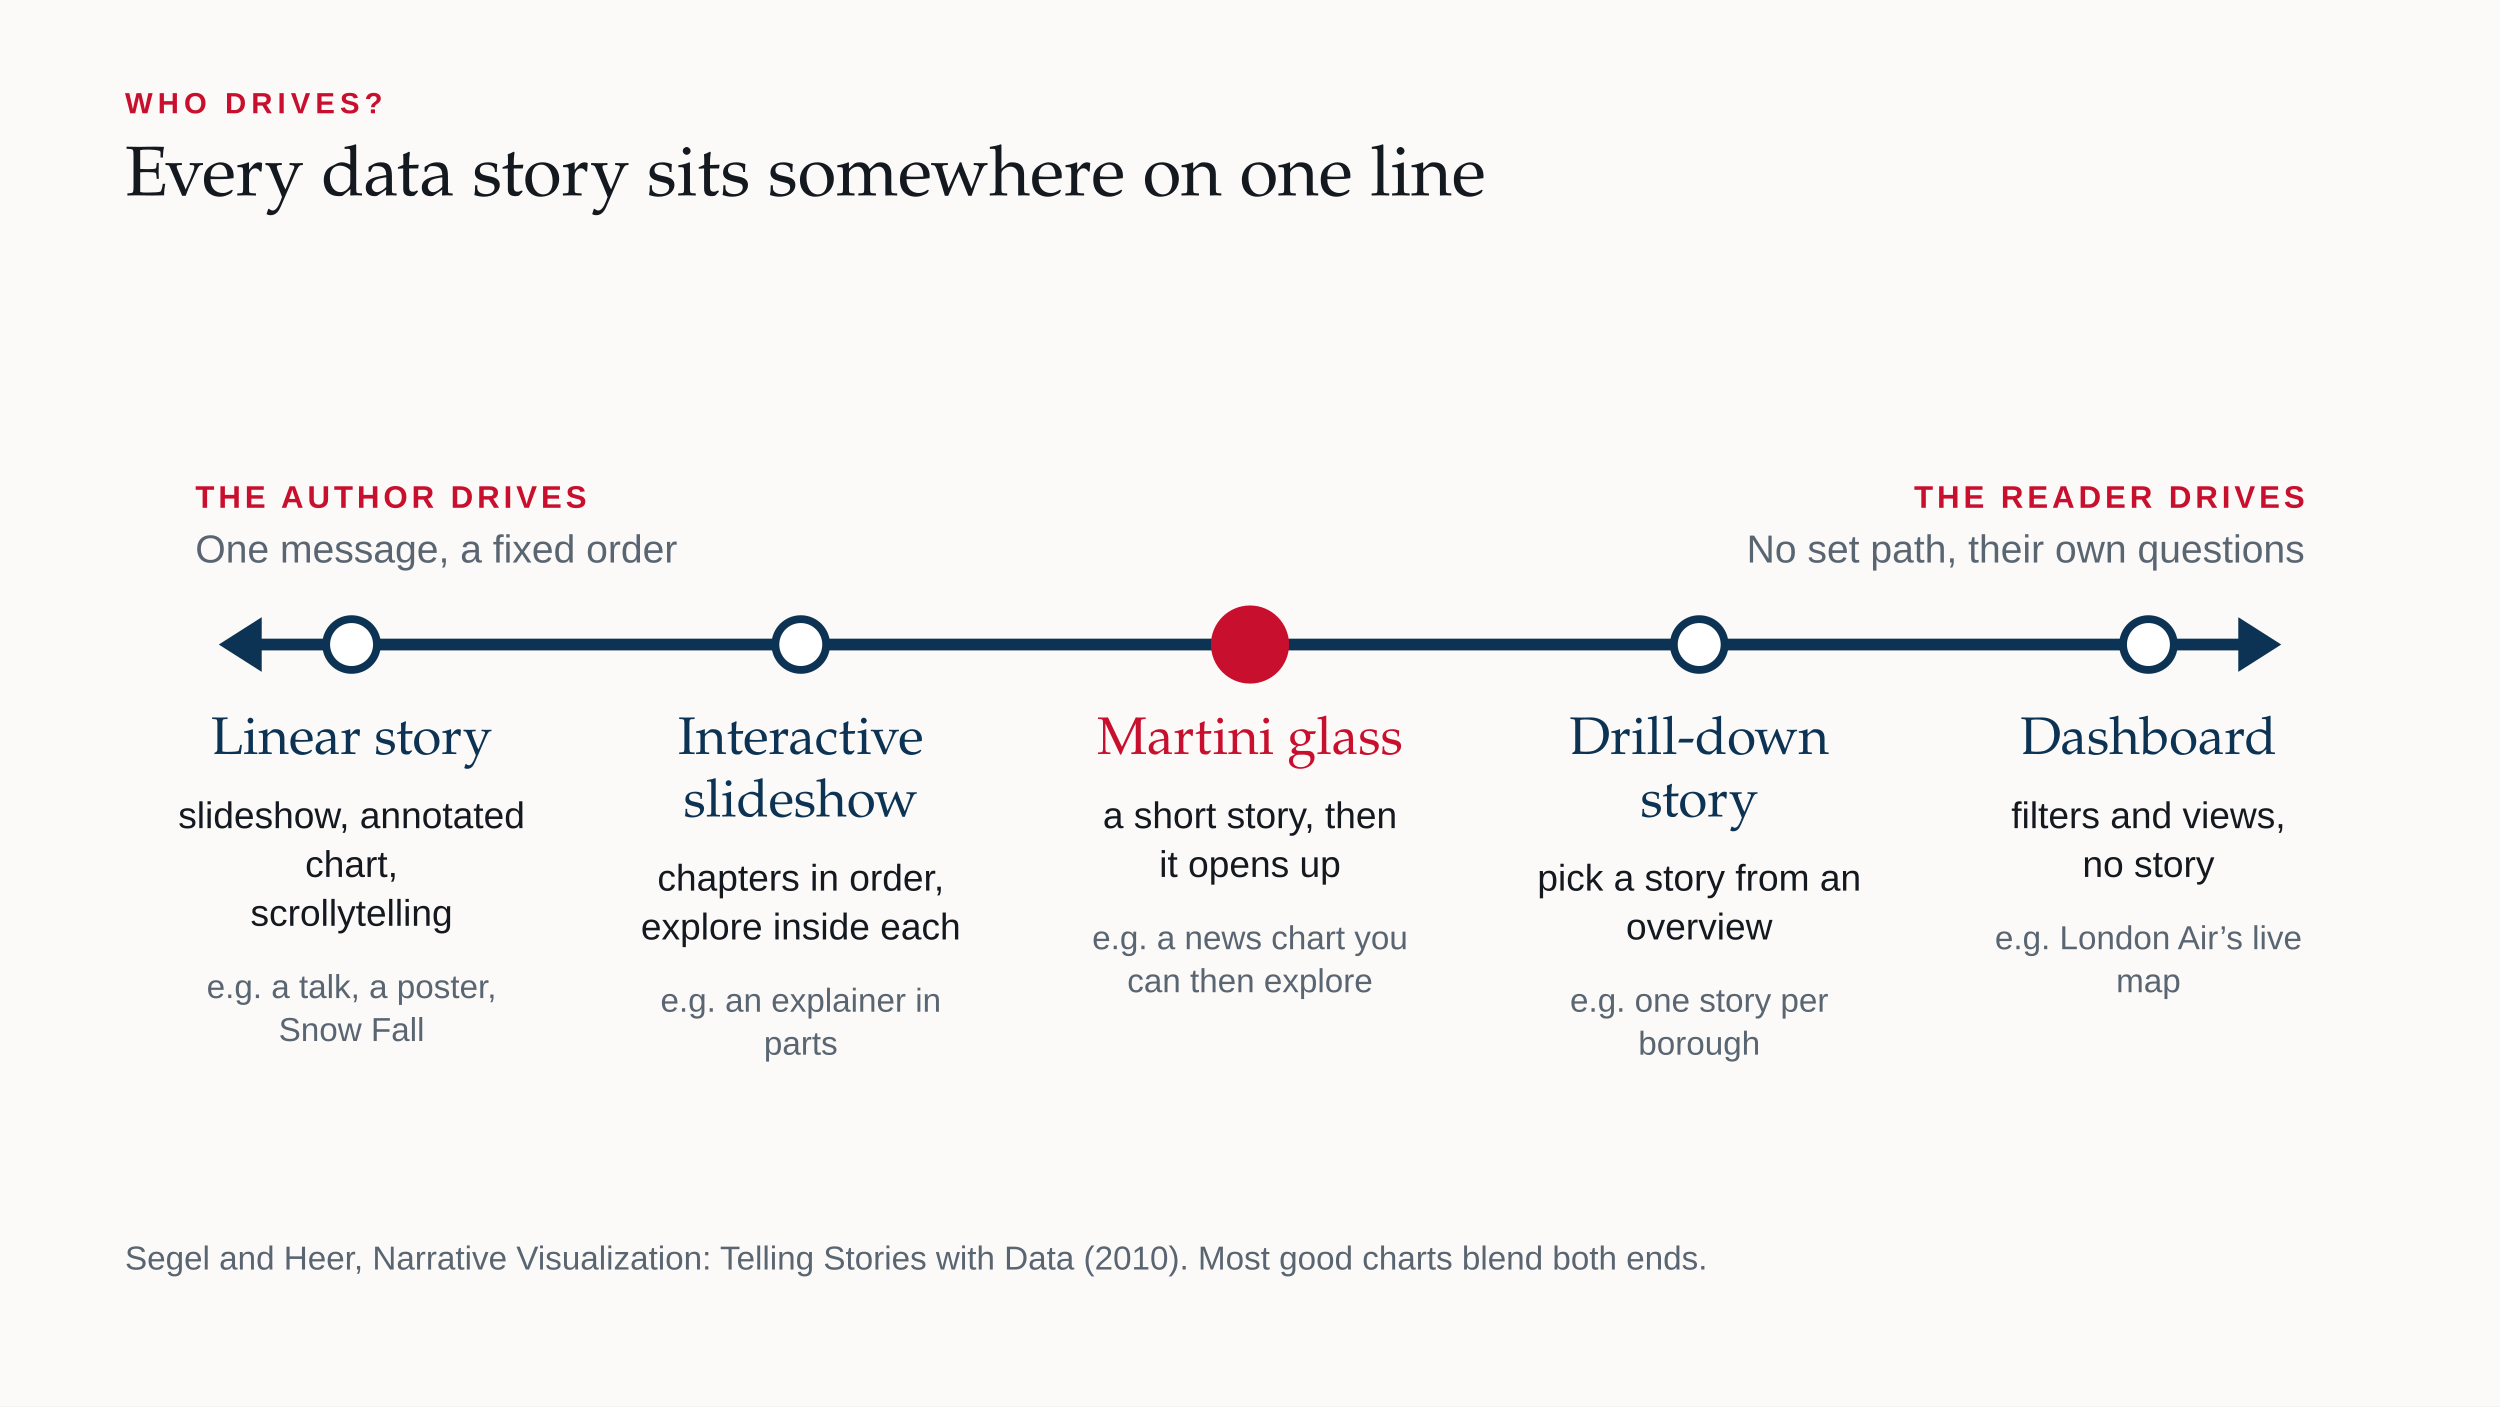
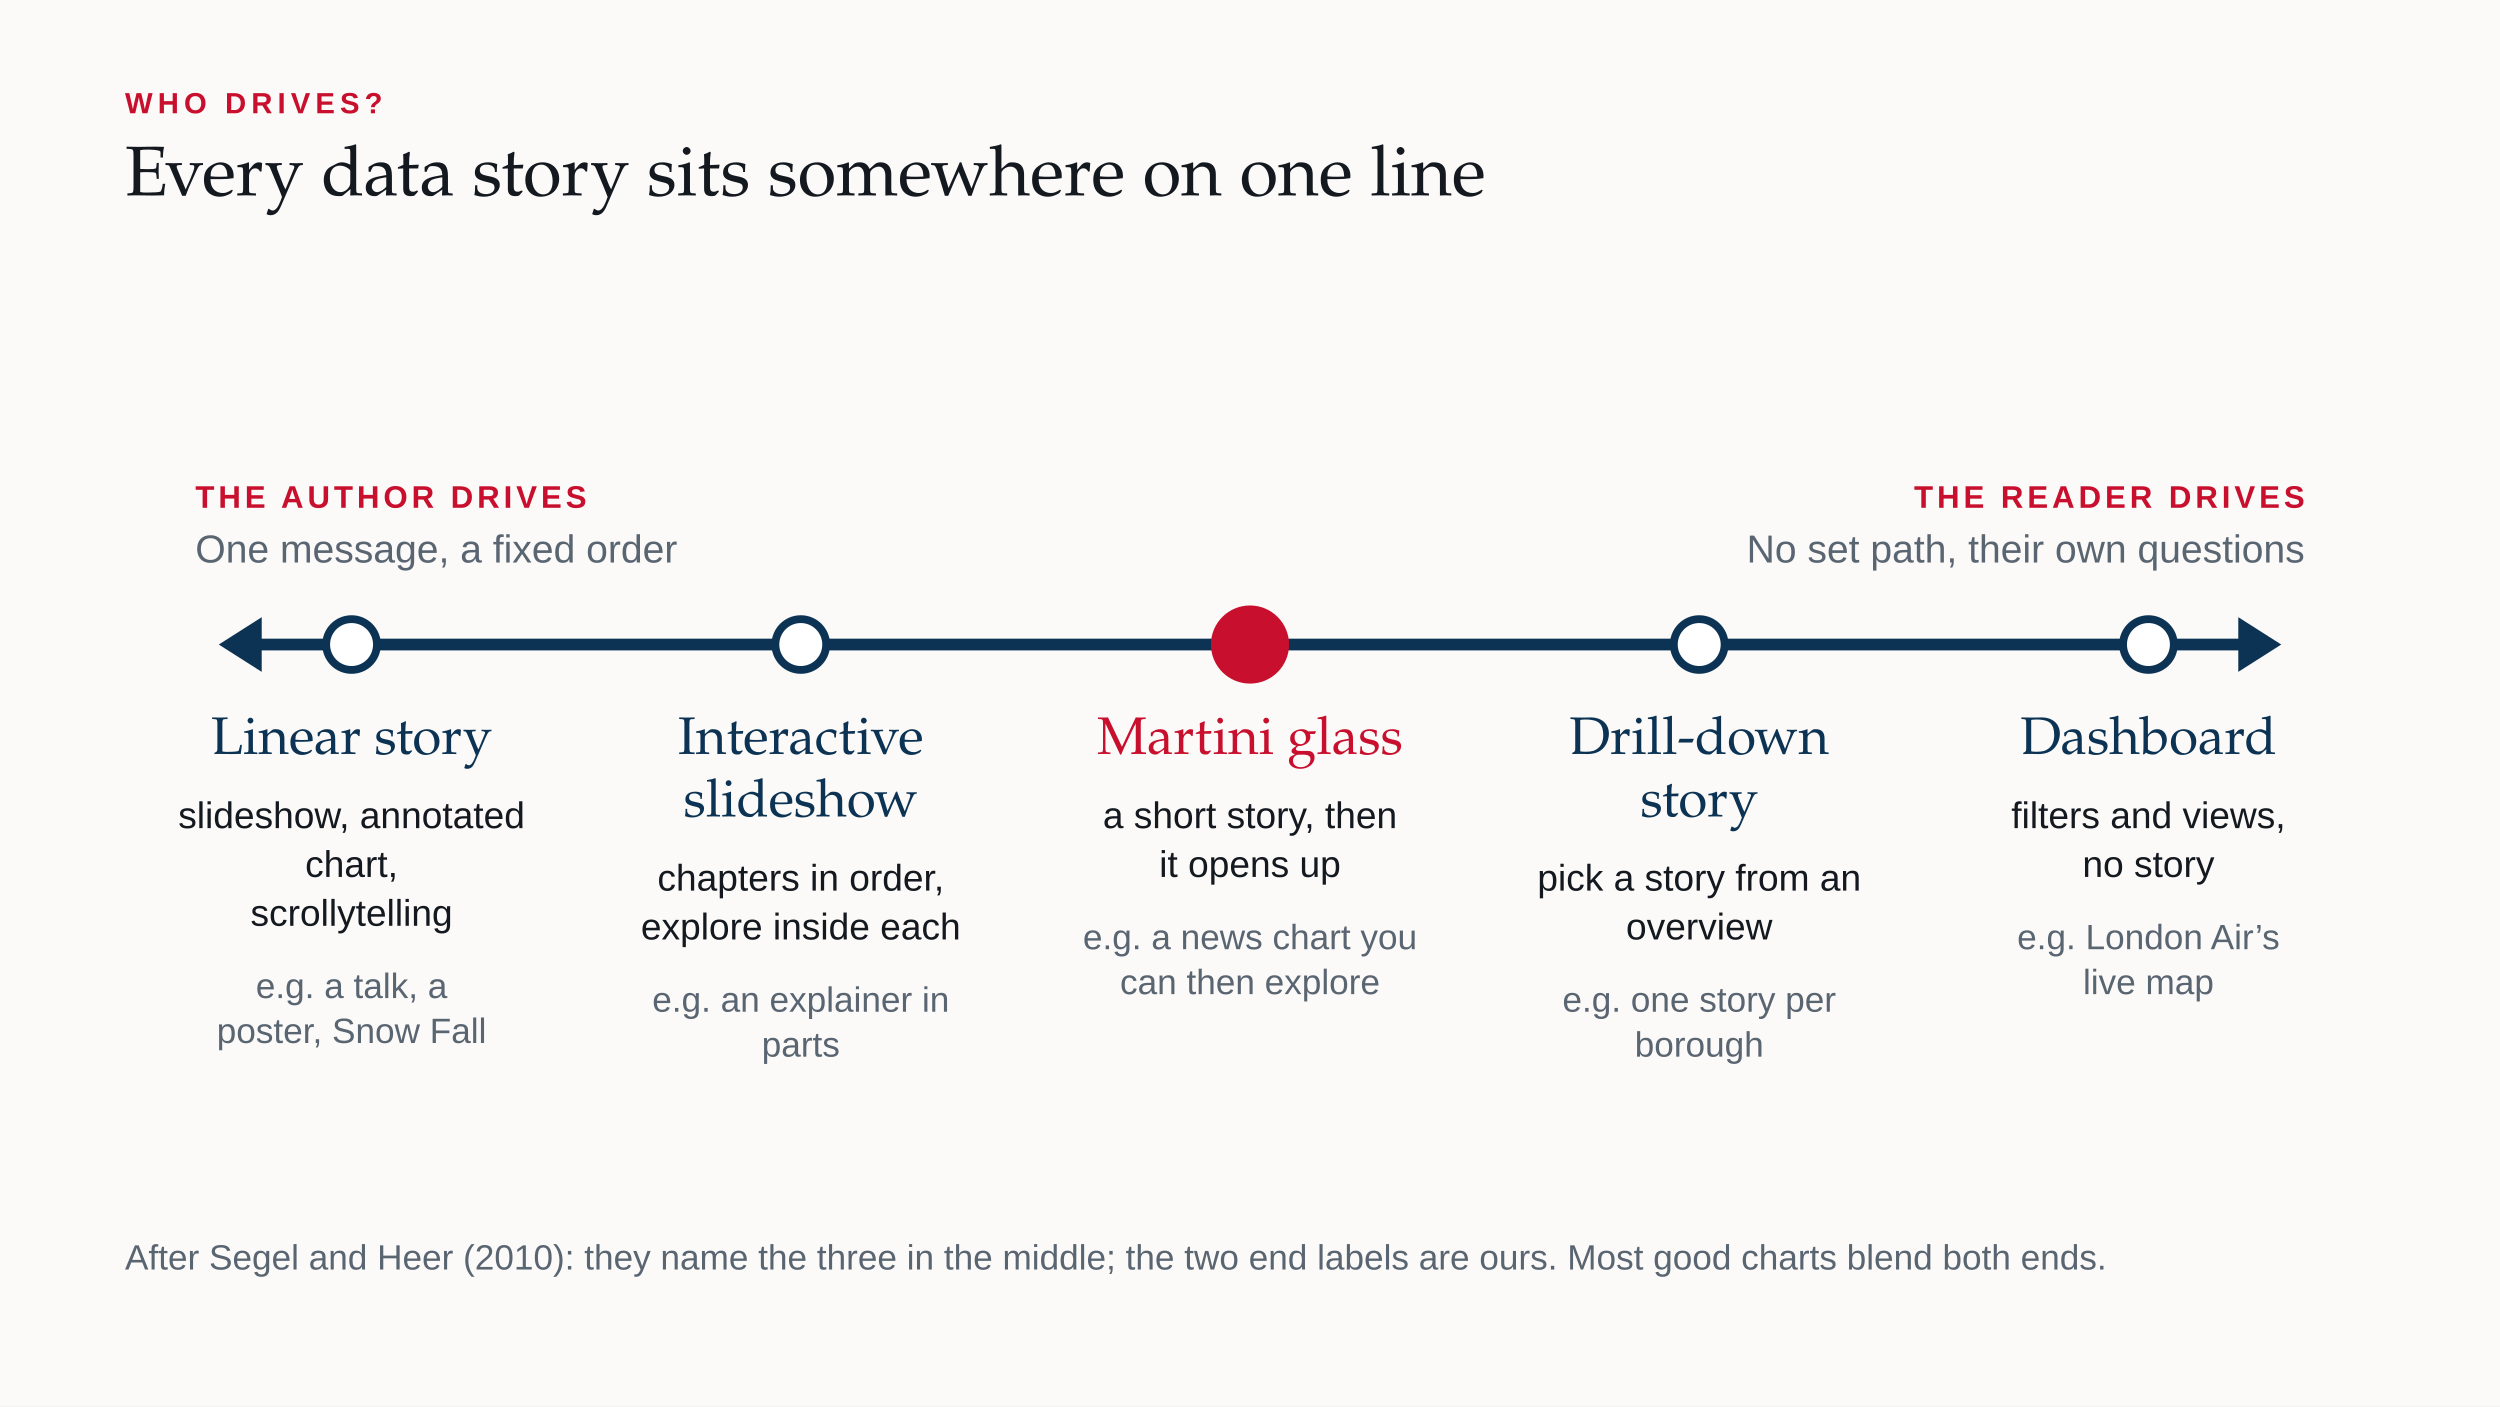
<svg xmlns="http://www.w3.org/2000/svg" viewBox="0 0 1280 720" width="1280" height="720">
  <rect width="1280" height="720" fill="#fbfaf8" />
  <text x="64" y="58" font-family="'Avenir Next', Avenir, 'Segoe UI', Arial, sans-serif" font-size="15" font-weight="700" letter-spacing="2.6" fill="#c8102e">WHO DRIVES?</text>
  <text x="64" y="100" font-family="'Iowan Old Style', 'Palatino Linotype', Palatino, Georgia, serif" font-size="36" fill="#14181f">Every data story sits somewhere on one line</text>
  <line x1="120" y1="330" x2="1160" y2="330" stroke="#0c3354" stroke-width="6" stroke-linecap="round" />
  <path d="M112 330 l22 -14 v28 z" fill="#0c3354" />
  <path d="M1168 330 l-22 -14 v28 z" fill="#0c3354" />
  <text x="100" y="260" font-family="'Avenir Next', Avenir, 'Segoe UI', Arial, sans-serif" font-size="16" font-weight="700" text-anchor="start" fill="#c8102e" letter-spacing="2">THE AUTHOR DRIVES</text>
  <text x="100" y="288" font-family="'Avenir Next', Avenir, 'Segoe UI', Arial, sans-serif" font-size="20" font-weight="400" text-anchor="start" fill="#5a6572">One message, a fixed order</text>
  <text x="1180" y="260" font-family="'Avenir Next', Avenir, 'Segoe UI', Arial, sans-serif" font-size="16" font-weight="700" text-anchor="end" fill="#c8102e" letter-spacing="2">THE READER DRIVES</text>
  <text x="1180" y="288" font-family="'Avenir Next', Avenir, 'Segoe UI', Arial, sans-serif" font-size="20" font-weight="400" text-anchor="end" fill="#5a6572">No set path, their own questions</text>
  <circle cx="180" cy="330" r="13" fill="#fff" stroke="#0c3354" stroke-width="4" />
  <text x="180" y="386" font-family="'Iowan Old Style', 'Palatino Linotype', Palatino, Georgia, serif" font-size="27" font-weight="400" text-anchor="middle" fill="#0c3354">Linear story</text>
  <text x="180" y="424" font-family="'Avenir Next', Avenir, 'Segoe UI', Arial, sans-serif" font-size="19" font-weight="400" text-anchor="middle" fill="#14181f">slideshow, annotated</text>
  <text x="180" y="449" font-family="'Avenir Next', Avenir, 'Segoe UI', Arial, sans-serif" font-size="19" font-weight="400" text-anchor="middle" fill="#14181f">chart,</text>
  <text x="180" y="474" font-family="'Avenir Next', Avenir, 'Segoe UI', Arial, sans-serif" font-size="19" font-weight="400" text-anchor="middle" fill="#14181f">scrollytelling</text>
-   <text x="180" y="511" font-family="'Avenir Next', Avenir, 'Segoe UI', Arial, sans-serif" font-size="17" font-weight="400" text-anchor="middle" fill="#5a6572">e.g. a talk, a poster,</text>
-   <text x="180" y="533" font-family="'Avenir Next', Avenir, 'Segoe UI', Arial, sans-serif" font-size="17" font-weight="400" text-anchor="middle" fill="#5a6572">Snow Fall</text>
+   <text x="180" y="511" font-family="'Avenir Next', Avenir, 'Segoe UI', Arial, sans-serif" font-size="18" font-weight="400" text-anchor="middle" fill="#5a6572">e.g. a talk, a</text>
+   <text x="180" y="534" font-family="'Avenir Next', Avenir, 'Segoe UI', Arial, sans-serif" font-size="18" font-weight="400" text-anchor="middle" fill="#5a6572">poster, Snow Fall</text>
  <circle cx="410" cy="330" r="13" fill="#fff" stroke="#0c3354" stroke-width="4" />
  <text x="410" y="386" font-family="'Iowan Old Style', 'Palatino Linotype', Palatino, Georgia, serif" font-size="27" font-weight="400" text-anchor="middle" fill="#0c3354">Interactive</text>
  <text x="410" y="418" font-family="'Iowan Old Style', 'Palatino Linotype', Palatino, Georgia, serif" font-size="27" font-weight="400" text-anchor="middle" fill="#0c3354">slideshow</text>
  <text x="410" y="456" font-family="'Avenir Next', Avenir, 'Segoe UI', Arial, sans-serif" font-size="19" font-weight="400" text-anchor="middle" fill="#14181f">chapters in order,</text>
  <text x="410" y="481" font-family="'Avenir Next', Avenir, 'Segoe UI', Arial, sans-serif" font-size="19" font-weight="400" text-anchor="middle" fill="#14181f">explore inside each</text>
-   <text x="410" y="518" font-family="'Avenir Next', Avenir, 'Segoe UI', Arial, sans-serif" font-size="17" font-weight="400" text-anchor="middle" fill="#5a6572">e.g. an explainer in</text>
-   <text x="410" y="540" font-family="'Avenir Next', Avenir, 'Segoe UI', Arial, sans-serif" font-size="17" font-weight="400" text-anchor="middle" fill="#5a6572">parts</text>
+   <text x="410" y="518" font-family="'Avenir Next', Avenir, 'Segoe UI', Arial, sans-serif" font-size="18" font-weight="400" text-anchor="middle" fill="#5a6572">e.g. an explainer in</text>
+   <text x="410" y="541" font-family="'Avenir Next', Avenir, 'Segoe UI', Arial, sans-serif" font-size="18" font-weight="400" text-anchor="middle" fill="#5a6572">parts</text>
  <circle cx="640" cy="330" r="18" fill="#c8102e" stroke="#c8102e" stroke-width="4" />
  <text x="640" y="386" font-family="'Iowan Old Style', 'Palatino Linotype', Palatino, Georgia, serif" font-size="27" font-weight="400" text-anchor="middle" fill="#c8102e">Martini glass</text>
  <text x="640" y="424" font-family="'Avenir Next', Avenir, 'Segoe UI', Arial, sans-serif" font-size="19" font-weight="400" text-anchor="middle" fill="#14181f">a short story, then</text>
  <text x="640" y="449" font-family="'Avenir Next', Avenir, 'Segoe UI', Arial, sans-serif" font-size="19" font-weight="400" text-anchor="middle" fill="#14181f">it opens up</text>
-   <text x="640" y="486" font-family="'Avenir Next', Avenir, 'Segoe UI', Arial, sans-serif" font-size="17" font-weight="400" text-anchor="middle" fill="#5a6572">e.g. a news chart you</text>
-   <text x="640" y="508" font-family="'Avenir Next', Avenir, 'Segoe UI', Arial, sans-serif" font-size="17" font-weight="400" text-anchor="middle" fill="#5a6572">can then explore</text>
+   <text x="640" y="486" font-family="'Avenir Next', Avenir, 'Segoe UI', Arial, sans-serif" font-size="18" font-weight="400" text-anchor="middle" fill="#5a6572">e.g. a news chart you</text>
+   <text x="640" y="509" font-family="'Avenir Next', Avenir, 'Segoe UI', Arial, sans-serif" font-size="18" font-weight="400" text-anchor="middle" fill="#5a6572">can then explore</text>
  <circle cx="870" cy="330" r="13" fill="#fff" stroke="#0c3354" stroke-width="4" />
  <text x="870" y="386" font-family="'Iowan Old Style', 'Palatino Linotype', Palatino, Georgia, serif" font-size="27" font-weight="400" text-anchor="middle" fill="#0c3354">Drill-down</text>
  <text x="870" y="418" font-family="'Iowan Old Style', 'Palatino Linotype', Palatino, Georgia, serif" font-size="27" font-weight="400" text-anchor="middle" fill="#0c3354">story</text>
  <text x="870" y="456" font-family="'Avenir Next', Avenir, 'Segoe UI', Arial, sans-serif" font-size="19" font-weight="400" text-anchor="middle" fill="#14181f">pick a story from an</text>
  <text x="870" y="481" font-family="'Avenir Next', Avenir, 'Segoe UI', Arial, sans-serif" font-size="19" font-weight="400" text-anchor="middle" fill="#14181f">overview</text>
-   <text x="870" y="518" font-family="'Avenir Next', Avenir, 'Segoe UI', Arial, sans-serif" font-size="17" font-weight="400" text-anchor="middle" fill="#5a6572">e.g. one story per</text>
-   <text x="870" y="540" font-family="'Avenir Next', Avenir, 'Segoe UI', Arial, sans-serif" font-size="17" font-weight="400" text-anchor="middle" fill="#5a6572">borough</text>
+   <text x="870" y="518" font-family="'Avenir Next', Avenir, 'Segoe UI', Arial, sans-serif" font-size="18" font-weight="400" text-anchor="middle" fill="#5a6572">e.g. one story per</text>
+   <text x="870" y="541" font-family="'Avenir Next', Avenir, 'Segoe UI', Arial, sans-serif" font-size="18" font-weight="400" text-anchor="middle" fill="#5a6572">borough</text>
  <circle cx="1100" cy="330" r="13" fill="#fff" stroke="#0c3354" stroke-width="4" />
  <text x="1100" y="386" font-family="'Iowan Old Style', 'Palatino Linotype', Palatino, Georgia, serif" font-size="27" font-weight="400" text-anchor="middle" fill="#0c3354">Dashboard</text>
  <text x="1100" y="424" font-family="'Avenir Next', Avenir, 'Segoe UI', Arial, sans-serif" font-size="19" font-weight="400" text-anchor="middle" fill="#14181f">filters and views,</text>
  <text x="1100" y="449" font-family="'Avenir Next', Avenir, 'Segoe UI', Arial, sans-serif" font-size="19" font-weight="400" text-anchor="middle" fill="#14181f">no story</text>
-   <text x="1100" y="486" font-family="'Avenir Next', Avenir, 'Segoe UI', Arial, sans-serif" font-size="17" font-weight="400" text-anchor="middle" fill="#5a6572">e.g. London Air’s live</text>
-   <text x="1100" y="508" font-family="'Avenir Next', Avenir, 'Segoe UI', Arial, sans-serif" font-size="17" font-weight="400" text-anchor="middle" fill="#5a6572">map</text>
-   <text x="64" y="650" font-family="'Avenir Next', Avenir, 'Segoe UI', Arial, sans-serif" font-size="17" font-weight="400" text-anchor="start" fill="#5a6572">Segel and Heer, Narrative Visualization: Telling Stories with Data (2010). Most good charts blend both ends.</text>
+   <text x="1100" y="486" font-family="'Avenir Next', Avenir, 'Segoe UI', Arial, sans-serif" font-size="18" font-weight="400" text-anchor="middle" fill="#5a6572">e.g. London Air’s</text>
+   <text x="1100" y="509" font-family="'Avenir Next', Avenir, 'Segoe UI', Arial, sans-serif" font-size="18" font-weight="400" text-anchor="middle" fill="#5a6572">live map</text>
+   <text x="64" y="650" font-family="'Avenir Next', Avenir, 'Segoe UI', Arial, sans-serif" font-size="18" font-weight="400" text-anchor="start" fill="#5a6572">After Segel and Heer (2010): they name the three in the middle; the two end labels are ours. Most good charts blend both ends.</text>
</svg>
